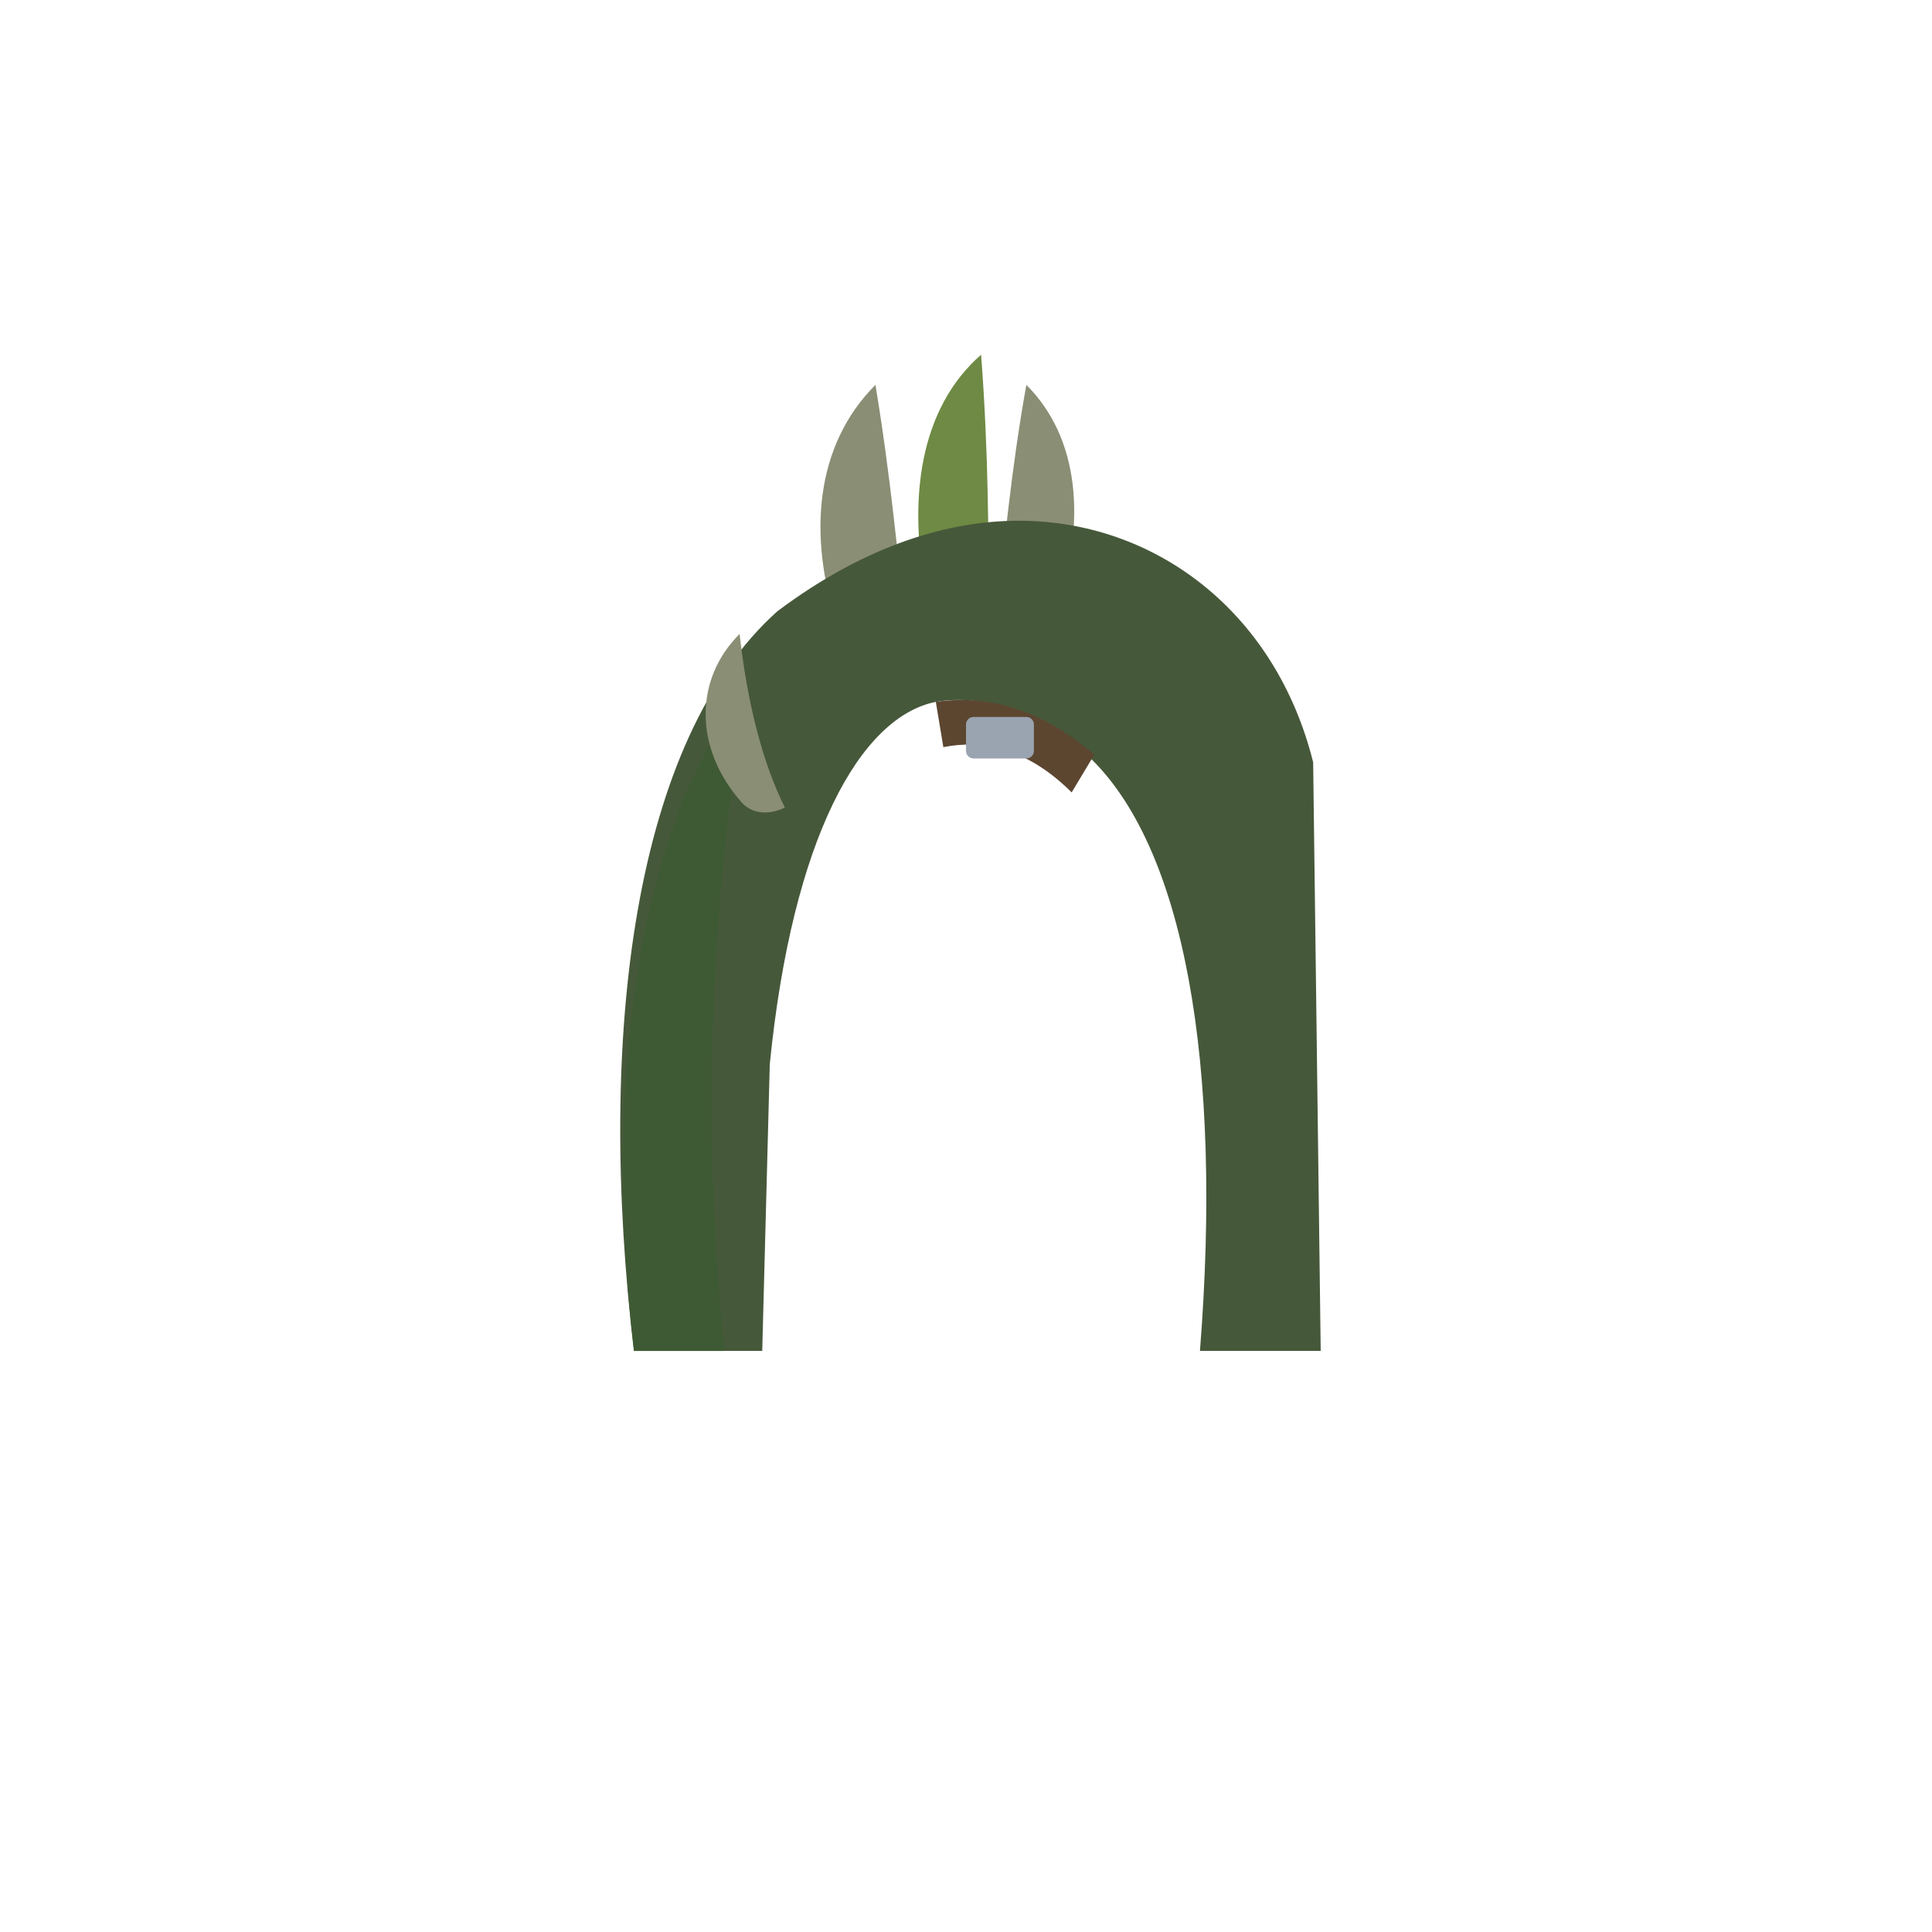
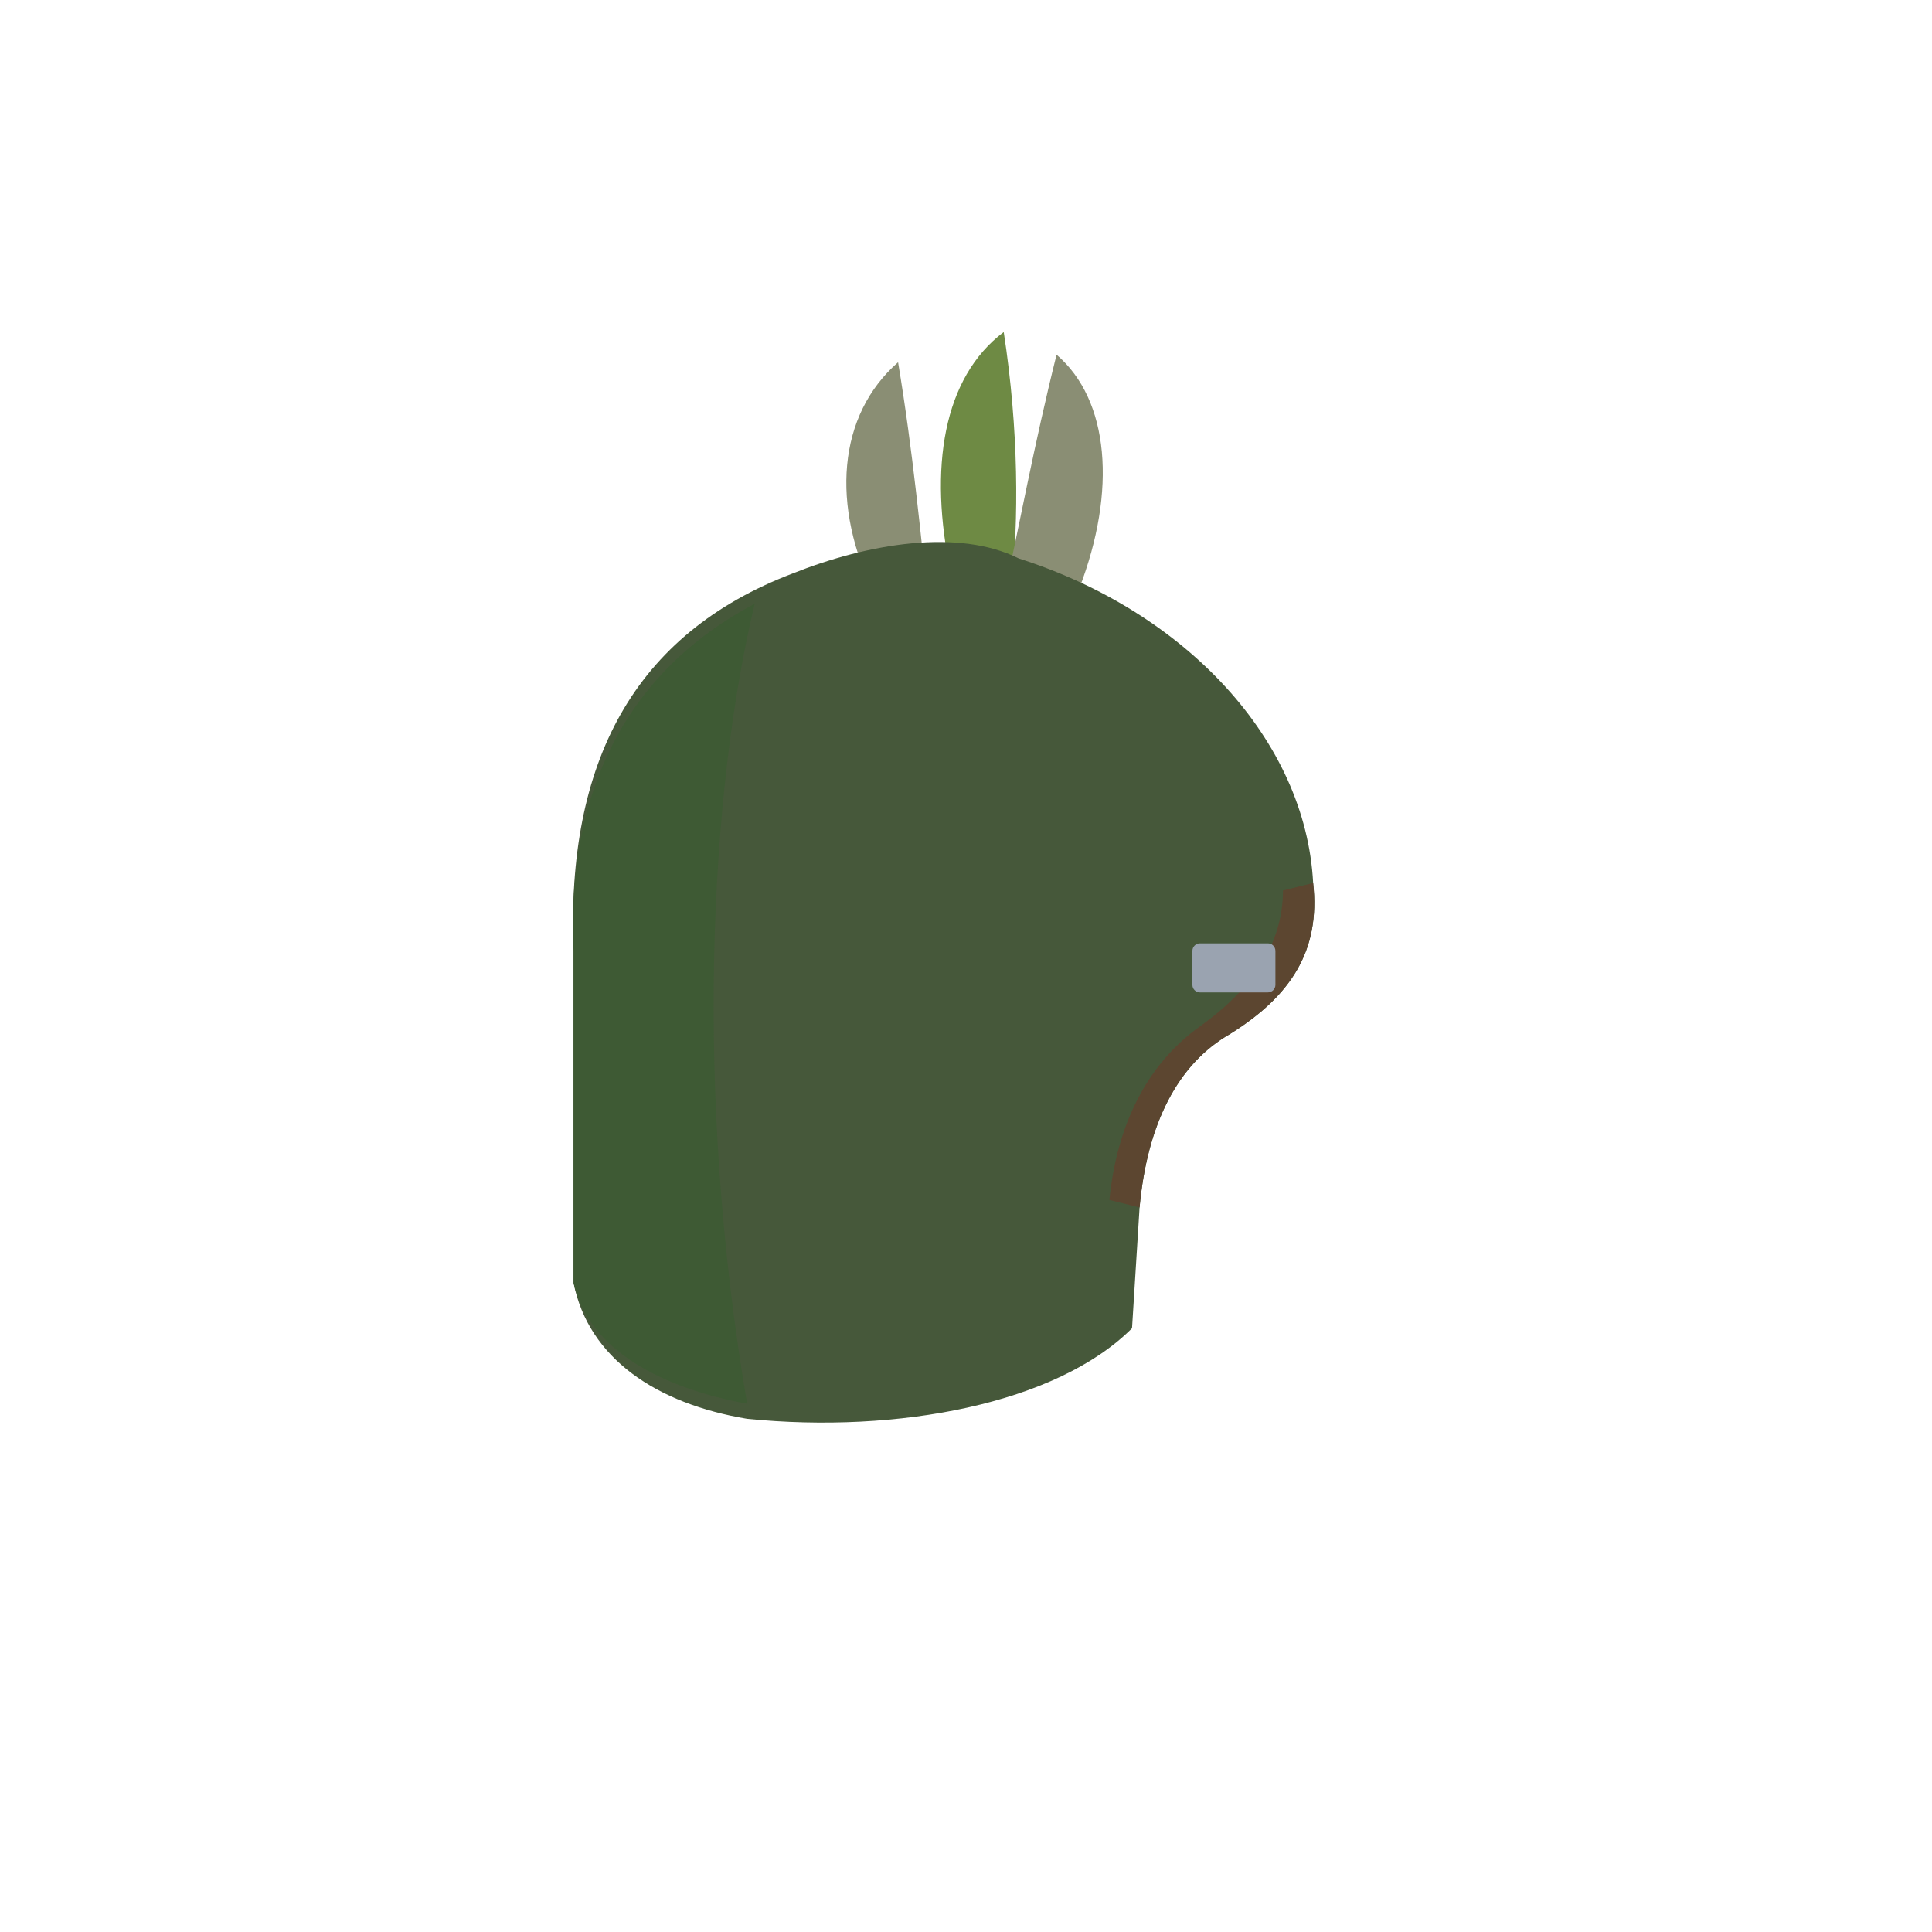
<svg xmlns="http://www.w3.org/2000/svg" viewBox="0 0 512 512" width="512" height="512">
-   <path d="M222 166 C214 142 216 118 232 102 C236 126 238 148 240 166 Z" fill="#8A8E74" />
-   <path d="M246 160 C240 132 244 108 260 94 C262 120 262 144 262 162 Z" fill="#6E8A44" />
-   <path d="M280 162 C288 138 286 116 272 102 C268 124 266 146 264 164 Z" fill="#8A8E74" />
-   <path fill-rule="evenodd" d="M168 358 C158 274 168 196 206 162 C230 144 252 138 270 138 C306 138 338 162 348 202 L350 358 L318 358 C324 282 314 224 288 200 C274 188 260 184 248 186 C228 190 210 222 204 282 L202 358 Z" fill="#46583A" />
-   <path d="M168 358 C160 290 168 220 198 182 C188 240 186 300 192 358 Z" fill="#3E5A34" />
-   <path d="M248 186 C262 184 276 188 290 200 L284 210 C272 198 260 196 250 198 Z" fill="#5C4630" />
-   <rect x="256" y="190" width="18" height="11" rx="2" fill="#9AA3B0" />
-   <path d="M196 212 C184 198 184 180 196 168 C198 186 202 202 208 214 C204 216 199 216 196 212 Z" fill="#8A8E74" />
+   <path d="M232 158 C220 134 222 110 238 96 C242 120 244 142 246 160 Z" fill="#8A8E74" />
+   <path d="M252 152 C246 124 250 100 266 88 C270 114 270 138 268 156 Z" fill="#6E8A44" />
+   <path d="M286 156 C296 130 294 106 280 94 C274 118 270 140 266 158 Z" fill="#8A8E74" />
+   <path d="M152 252 C150 202 168 168 210 152 C230 144 254 140 270 148 C314 162 346 196 348 234 C350 252 342 264 326 274 C312 282 304 298 302 320 L300 352 C280 372 238 380 198 376 C174 372 156 360 152 340 Z" fill="#46583A" />
+   <path d="M152 252 C150 210 166 178 200 160 C188 210 184 290 198 372 C176 368 156 358 152 340 Z" fill="#3E5A34" />
+   <path d="M348 234 C350 252 342 264 326 274 C312 282 304 298 302 320 L294 318 C296 298 304 282 318 272 C332 262 340 250 340 236 Z" fill="#5C4630" />
+   <rect x="316" y="250" width="22" height="13" rx="2" fill="#9AA3B0" />
</svg>
